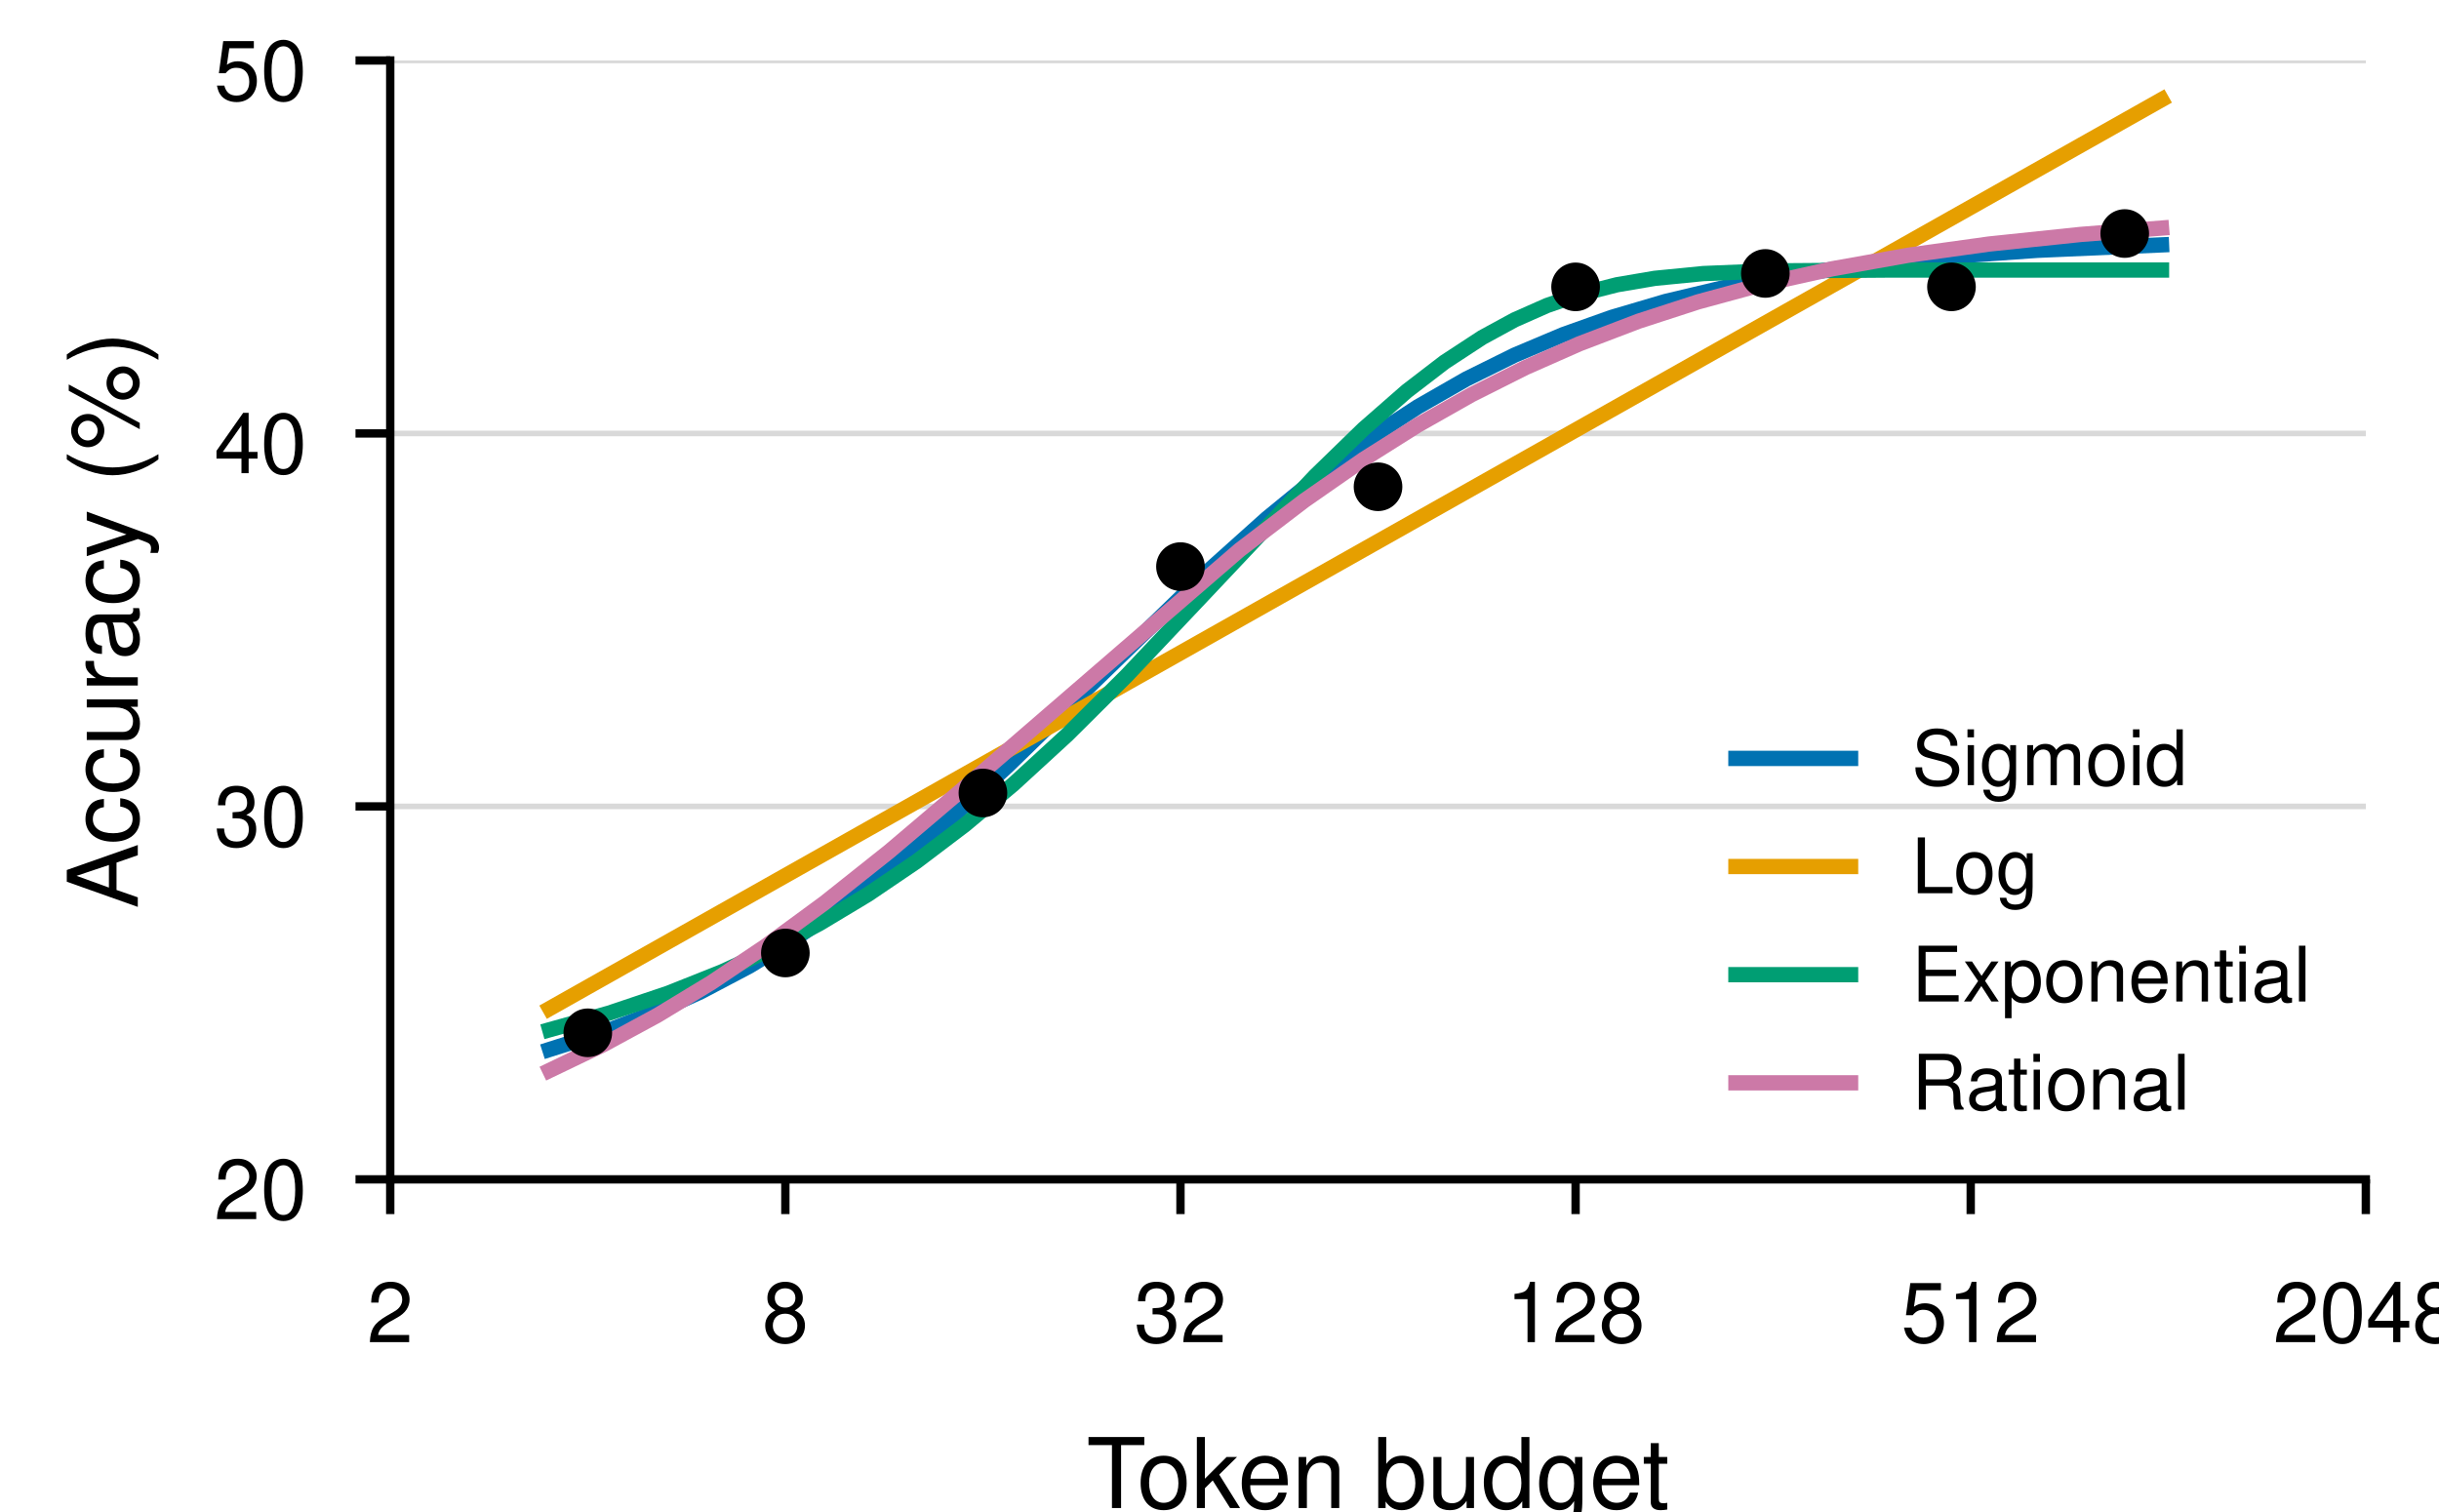
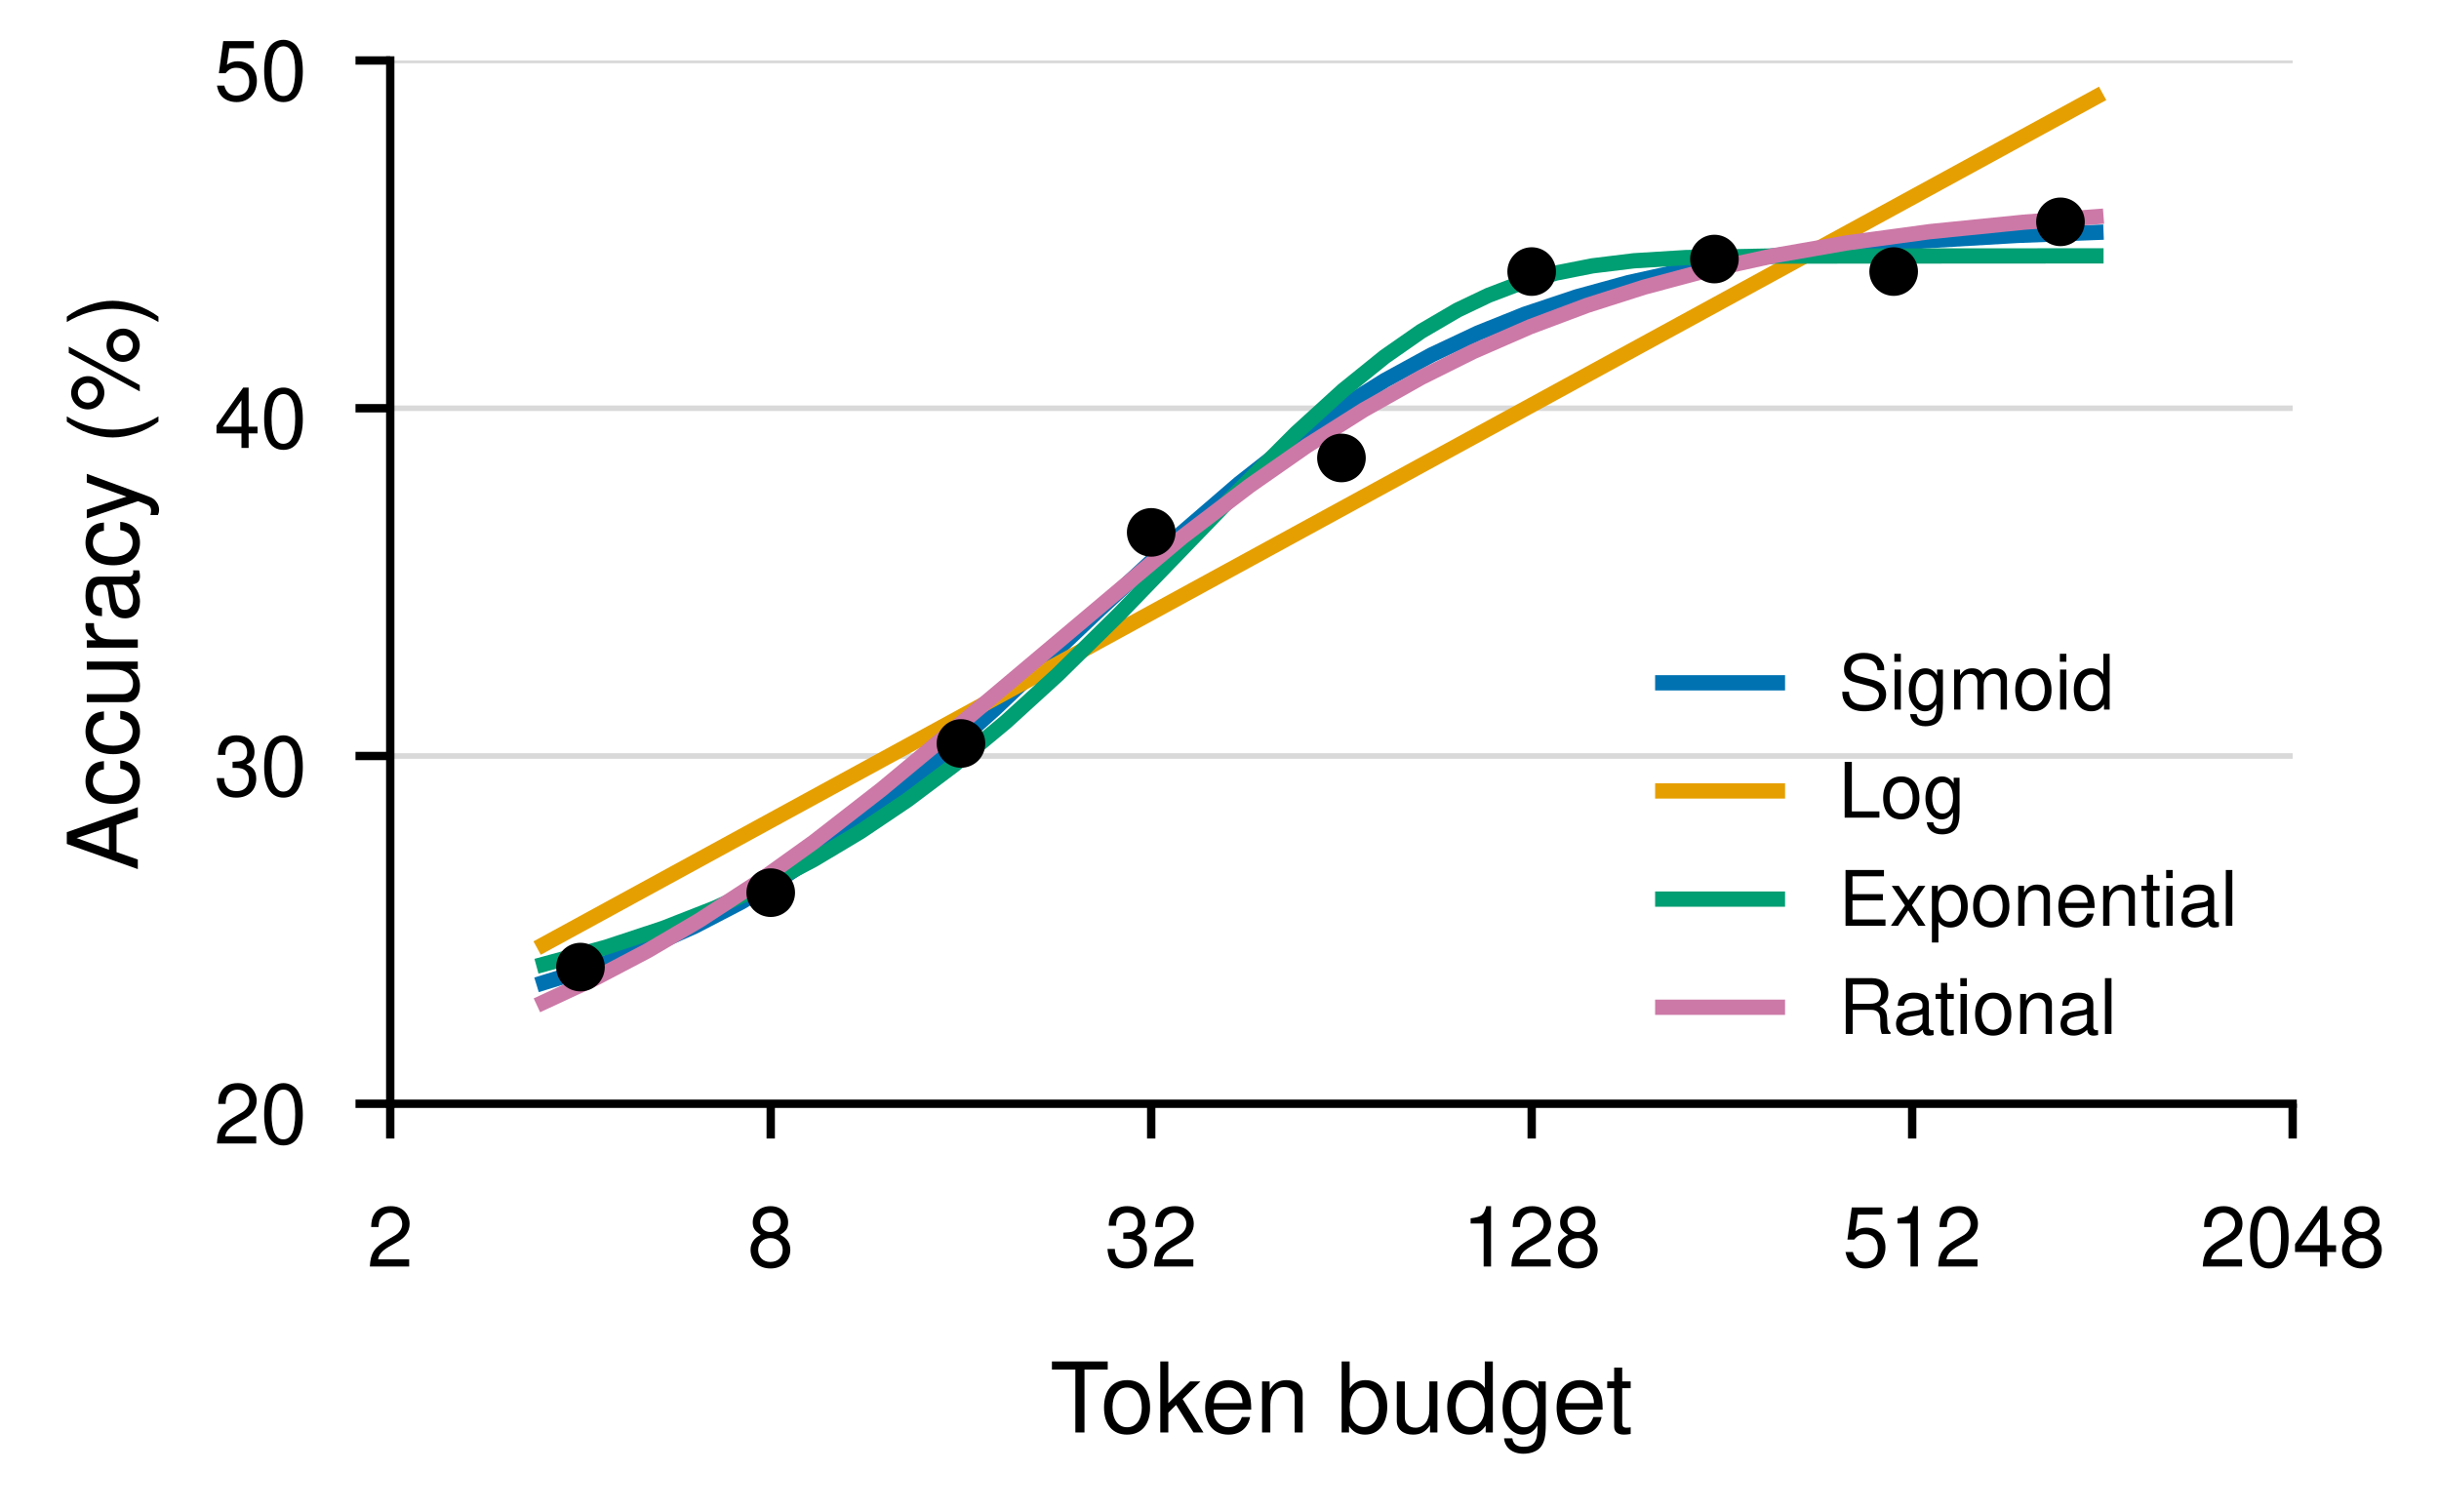
<svg xmlns="http://www.w3.org/2000/svg" xmlns:xlink="http://www.w3.org/1999/xlink" width="175.5pt" height="108.81pt" viewBox="0 0 175.5 108.81" version="1.1">
  <defs>
    <style type="text/css">*{stroke-linejoin: round; stroke-linecap: butt}</style>
  </defs>
  <g id="figure_1">
    <g id="patch_1">
      <path d="M 0 108.81  L 175.5 108.81  L 175.5 0  L 0 0  z " style="fill: #ffffff" />
    </g>
    <g id="axes_1">
      <g id="patch_2">
-         <path d="M 28.08 84.872  L 170.235 84.872  L 170.235 4.352  L 28.08 4.352  z " style="fill: #ffffff" />
+         <path d="M 28.08 79.431  L 164.97 79.431  L 164.97 4.352  L 28.08 4.352  z " style="fill: #ffffff" />
      </g>
      <g id="matplotlib.axis_1">
        <g id="xtick_1">
          <g id="line2d_1">
            <defs>
-               <path id="m0fa0e23d22" d="M 0 0  L 0 2.5  " style="stroke: #000000; stroke-width: 0.6" />
+               <path id="mc156fff29b" d="M 0 0  L 0 2.5  " style="stroke: #000000; stroke-width: 0.6" />
            </defs>
            <g>
-               <use xlink:href="#m0fa0e23d22" x="28.08" y="84.872" style="stroke: #000000; stroke-width: 0.6" />
+               <use xlink:href="#mc156fff29b" x="28.08" y="79.431" style="stroke: #000000; stroke-width: 0.6" />
            </g>
          </g>
          <g id="text_1">
-             <text style="font-size: 6px; font-family: 'Helvetica Neue', 'Helvetica', 'Arial', 'TeX Gyre Heros', 'Nimbus Sans', 'Liberation Sans', 'DejaVu Sans', sans-serif; text-anchor: middle" x="28.08" y="96.584" transform="rotate(-0 28.08 96.5838)">2</text>
+             <text style="font-size: 6px; font-family: 'Helvetica Neue', 'Helvetica', 'Arial', 'TeX Gyre Heros', 'Nimbus Sans', 'Liberation Sans', 'DejaVu Sans', sans-serif; text-anchor: middle" x="28.08" y="91.143" transform="rotate(-0 28.08 91.1433)">2</text>
          </g>
        </g>
        <g id="xtick_2">
          <g id="line2d_2">
            <g>
-               <use xlink:href="#m0fa0e23d22" x="56.511" y="84.872" style="stroke: #000000; stroke-width: 0.6" />
+               <use xlink:href="#mc156fff29b" x="55.458" y="79.431" style="stroke: #000000; stroke-width: 0.6" />
            </g>
          </g>
          <g id="text_2">
-             <text style="font-size: 6px; font-family: 'Helvetica Neue', 'Helvetica', 'Arial', 'TeX Gyre Heros', 'Nimbus Sans', 'Liberation Sans', 'DejaVu Sans', sans-serif; text-anchor: middle" x="56.511" y="96.584" transform="rotate(-0 56.511 96.5838)">8</text>
+             <text style="font-size: 6px; font-family: 'Helvetica Neue', 'Helvetica', 'Arial', 'TeX Gyre Heros', 'Nimbus Sans', 'Liberation Sans', 'DejaVu Sans', sans-serif; text-anchor: middle" x="55.458" y="91.143" transform="rotate(-0 55.458 91.1433)">8</text>
          </g>
        </g>
        <g id="xtick_3">
          <g id="line2d_3">
            <g>
-               <use xlink:href="#m0fa0e23d22" x="84.942" y="84.872" style="stroke: #000000; stroke-width: 0.6" />
+               <use xlink:href="#mc156fff29b" x="82.836" y="79.431" style="stroke: #000000; stroke-width: 0.6" />
            </g>
          </g>
          <g id="text_3">
-             <text style="font-size: 6px; font-family: 'Helvetica Neue', 'Helvetica', 'Arial', 'TeX Gyre Heros', 'Nimbus Sans', 'Liberation Sans', 'DejaVu Sans', sans-serif; text-anchor: middle" x="84.942" y="96.584" transform="rotate(-0 84.942 96.5838)">32</text>
+             <text style="font-size: 6px; font-family: 'Helvetica Neue', 'Helvetica', 'Arial', 'TeX Gyre Heros', 'Nimbus Sans', 'Liberation Sans', 'DejaVu Sans', sans-serif; text-anchor: middle" x="82.836" y="91.143" transform="rotate(-0 82.836 91.1433)">32</text>
          </g>
        </g>
        <g id="xtick_4">
          <g id="line2d_4">
            <g>
-               <use xlink:href="#m0fa0e23d22" x="113.373" y="84.872" style="stroke: #000000; stroke-width: 0.6" />
+               <use xlink:href="#mc156fff29b" x="110.214" y="79.431" style="stroke: #000000; stroke-width: 0.6" />
            </g>
          </g>
          <g id="text_4">
-             <text style="font-size: 6px; font-family: 'Helvetica Neue', 'Helvetica', 'Arial', 'TeX Gyre Heros', 'Nimbus Sans', 'Liberation Sans', 'DejaVu Sans', sans-serif; text-anchor: middle" x="113.373" y="96.584" transform="rotate(-0 113.373 96.5838)">128</text>
+             <text style="font-size: 6px; font-family: 'Helvetica Neue', 'Helvetica', 'Arial', 'TeX Gyre Heros', 'Nimbus Sans', 'Liberation Sans', 'DejaVu Sans', sans-serif; text-anchor: middle" x="110.214" y="91.143" transform="rotate(-0 110.214 91.1433)">128</text>
          </g>
        </g>
        <g id="xtick_5">
          <g id="line2d_5">
            <g>
-               <use xlink:href="#m0fa0e23d22" x="141.804" y="84.872" style="stroke: #000000; stroke-width: 0.6" />
+               <use xlink:href="#mc156fff29b" x="137.592" y="79.431" style="stroke: #000000; stroke-width: 0.6" />
            </g>
          </g>
          <g id="text_5">
-             <text style="font-size: 6px; font-family: 'Helvetica Neue', 'Helvetica', 'Arial', 'TeX Gyre Heros', 'Nimbus Sans', 'Liberation Sans', 'DejaVu Sans', sans-serif; text-anchor: middle" x="141.804" y="96.584" transform="rotate(-0 141.804 96.5838)">512</text>
+             <text style="font-size: 6px; font-family: 'Helvetica Neue', 'Helvetica', 'Arial', 'TeX Gyre Heros', 'Nimbus Sans', 'Liberation Sans', 'DejaVu Sans', sans-serif; text-anchor: middle" x="137.592" y="91.143" transform="rotate(-0 137.592 91.1433)">512</text>
          </g>
        </g>
        <g id="xtick_6">
          <g id="line2d_6">
            <g>
-               <use xlink:href="#m0fa0e23d22" x="170.235" y="84.872" style="stroke: #000000; stroke-width: 0.6" />
+               <use xlink:href="#mc156fff29b" x="164.97" y="79.431" style="stroke: #000000; stroke-width: 0.6" />
            </g>
          </g>
          <g id="text_6">
-             <text style="font-size: 6px; font-family: 'Helvetica Neue', 'Helvetica', 'Arial', 'TeX Gyre Heros', 'Nimbus Sans', 'Liberation Sans', 'DejaVu Sans', sans-serif; text-anchor: middle" x="170.235" y="96.584" transform="rotate(-0 170.235 96.5838)">2048</text>
+             <text style="font-size: 6px; font-family: 'Helvetica Neue', 'Helvetica', 'Arial', 'TeX Gyre Heros', 'Nimbus Sans', 'Liberation Sans', 'DejaVu Sans', sans-serif; text-anchor: middle" x="164.97" y="91.143" transform="rotate(-0 164.97 91.1433)">2048</text>
          </g>
        </g>
        <g id="text_7">
-           <text style="font-size: 7px; font-family: 'Helvetica Neue', 'Helvetica', 'Arial', 'TeX Gyre Heros', 'Nimbus Sans', 'Liberation Sans', 'DejaVu Sans', sans-serif; text-anchor: middle" x="99.157" y="108.526" transform="rotate(-0 99.1575 108.5258)">Token budget</text>
+           <text style="font-size: 7px; font-family: 'Helvetica Neue', 'Helvetica', 'Arial', 'TeX Gyre Heros', 'Nimbus Sans', 'Liberation Sans', 'DejaVu Sans', sans-serif; text-anchor: middle" x="96.525" y="103.085" transform="rotate(-0 96.525 103.0853)">Token budget</text>
        </g>
      </g>
      <g id="matplotlib.axis_2">
        <g id="ytick_1">
          <g id="line2d_7">
-             <path d="M 28.08 84.872  L 170.235 84.872  " clip-path="url(#pf4fec11fa0)" style="fill: none; stroke: #d9d9d9; stroke-width: 0.4; stroke-linecap: square" />
+             <path d="M 28.08 79.431  L 164.97 79.431  " clip-path="url(#p1a86721b07)" style="fill: none; stroke: #d9d9d9; stroke-width: 0.4; stroke-linecap: square" />
          </g>
          <g id="line2d_8">
            <defs>
-               <path id="m257f2a5291" d="M 0 0  L -2.5 0  " style="stroke: #000000; stroke-width: 0.6" />
+               <path id="mcadee838fc" d="M 0 0  L -2.5 0  " style="stroke: #000000; stroke-width: 0.6" />
            </defs>
            <g>
-               <use xlink:href="#m257f2a5291" x="28.08" y="84.872" style="stroke: #000000; stroke-width: 0.6" />
+               <use xlink:href="#mcadee838fc" x="28.08" y="79.431" style="stroke: #000000; stroke-width: 0.6" />
            </g>
          </g>
          <g id="text_8">
-             <text style="font-size: 6px; font-family: 'Helvetica Neue', 'Helvetica', 'Arial', 'TeX Gyre Heros', 'Nimbus Sans', 'Liberation Sans', 'DejaVu Sans', sans-serif; text-anchor: end" x="22.08" y="87.728" transform="rotate(-0 22.08 87.7278)">20</text>
+             <text style="font-size: 6px; font-family: 'Helvetica Neue', 'Helvetica', 'Arial', 'TeX Gyre Heros', 'Nimbus Sans', 'Liberation Sans', 'DejaVu Sans', sans-serif; text-anchor: end" x="22.08" y="82.287" transform="rotate(-0 22.08 82.2873)">20</text>
          </g>
        </g>
        <g id="ytick_2">
          <g id="line2d_9">
-             <path d="M 28.08 58.032  L 170.235 58.032  " clip-path="url(#pf4fec11fa0)" style="fill: none; stroke: #d9d9d9; stroke-width: 0.4; stroke-linecap: square" />
+             <path d="M 28.08 54.405  L 164.97 54.405  " clip-path="url(#p1a86721b07)" style="fill: none; stroke: #d9d9d9; stroke-width: 0.4; stroke-linecap: square" />
          </g>
          <g id="line2d_10">
            <g>
-               <use xlink:href="#m257f2a5291" x="28.08" y="58.032" style="stroke: #000000; stroke-width: 0.6" />
+               <use xlink:href="#mcadee838fc" x="28.08" y="54.405" style="stroke: #000000; stroke-width: 0.6" />
            </g>
          </g>
          <g id="text_9">
-             <text style="font-size: 6px; font-family: 'Helvetica Neue', 'Helvetica', 'Arial', 'TeX Gyre Heros', 'Nimbus Sans', 'Liberation Sans', 'DejaVu Sans', sans-serif; text-anchor: end" x="22.08" y="60.888" transform="rotate(-0 22.08 60.888)">30</text>
+             <text style="font-size: 6px; font-family: 'Helvetica Neue', 'Helvetica', 'Arial', 'TeX Gyre Heros', 'Nimbus Sans', 'Liberation Sans', 'DejaVu Sans', sans-serif; text-anchor: end" x="22.08" y="57.261" transform="rotate(-0 22.08 57.261)">30</text>
          </g>
        </g>
        <g id="ytick_3">
          <g id="line2d_11">
-             <path d="M 28.08 31.192  L 170.235 31.192  " clip-path="url(#pf4fec11fa0)" style="fill: none; stroke: #d9d9d9; stroke-width: 0.4; stroke-linecap: square" />
+             <path d="M 28.08 29.379  L 164.97 29.379  " clip-path="url(#p1a86721b07)" style="fill: none; stroke: #d9d9d9; stroke-width: 0.4; stroke-linecap: square" />
          </g>
          <g id="line2d_12">
            <g>
-               <use xlink:href="#m257f2a5291" x="28.08" y="31.192" style="stroke: #000000; stroke-width: 0.6" />
+               <use xlink:href="#mcadee838fc" x="28.08" y="29.379" style="stroke: #000000; stroke-width: 0.6" />
            </g>
          </g>
          <g id="text_10">
-             <text style="font-size: 6px; font-family: 'Helvetica Neue', 'Helvetica', 'Arial', 'TeX Gyre Heros', 'Nimbus Sans', 'Liberation Sans', 'DejaVu Sans', sans-serif; text-anchor: end" x="22.08" y="34.048" transform="rotate(-0 22.08 34.0482)">40</text>
+             <text style="font-size: 6px; font-family: 'Helvetica Neue', 'Helvetica', 'Arial', 'TeX Gyre Heros', 'Nimbus Sans', 'Liberation Sans', 'DejaVu Sans', sans-serif; text-anchor: end" x="22.08" y="32.235" transform="rotate(-0 22.08 32.2347)">40</text>
          </g>
        </g>
        <g id="ytick_4">
          <g id="line2d_13">
-             <path d="M 28.08 4.352  L 170.235 4.352  " clip-path="url(#pf4fec11fa0)" style="fill: none; stroke: #d9d9d9; stroke-width: 0.4; stroke-linecap: square" />
+             <path d="M 28.08 4.352  L 164.97 4.352  " clip-path="url(#p1a86721b07)" style="fill: none; stroke: #d9d9d9; stroke-width: 0.4; stroke-linecap: square" />
          </g>
          <g id="line2d_14">
            <g>
-               <use xlink:href="#m257f2a5291" x="28.08" y="4.352" style="stroke: #000000; stroke-width: 0.6" />
+               <use xlink:href="#mcadee838fc" x="28.08" y="4.352" style="stroke: #000000; stroke-width: 0.6" />
            </g>
          </g>
          <g id="text_11">
            <text style="font-size: 6px; font-family: 'Helvetica Neue', 'Helvetica', 'Arial', 'TeX Gyre Heros', 'Nimbus Sans', 'Liberation Sans', 'DejaVu Sans', sans-serif; text-anchor: end" x="22.08" y="7.208" transform="rotate(-0 22.08 7.2084)">50</text>
          </g>
        </g>
        <g id="text_12">
-           <text style="font-size: 7px; font-family: 'Helvetica Neue', 'Helvetica', 'Arial', 'TeX Gyre Heros', 'Nimbus Sans', 'Liberation Sans', 'DejaVu Sans', sans-serif; text-anchor: middle" x="9.918" y="44.612" transform="rotate(-90 9.91775 44.6121)">Accuracy (%)</text>
+           <text style="font-size: 7px; font-family: 'Helvetica Neue', 'Helvetica', 'Arial', 'TeX Gyre Heros', 'Nimbus Sans', 'Liberation Sans', 'DejaVu Sans', sans-serif; text-anchor: middle" x="9.918" y="41.892" transform="rotate(-90 9.91775 41.89185)">Accuracy (%)</text>
        </g>
      </g>
      <g id="line2d_15">
-         <path d="M 39.557 75.52  L 43.436 74.285  L 46.927 72.949  L 50.418 71.372  L 53.909 69.532  L 57.399 67.412  L 60.89 65.003  L 64.381 62.313  L 68.26 59.02  L 72.527 55.095  L 78.733 49.044  L 86.878 41.146  L 91.145 37.32  L 95.024 34.143  L 98.515 31.57  L 102.006 29.283  L 105.497 27.282  L 108.987 25.555  L 112.478 24.082  L 115.969 22.839  L 119.848 21.694  L 124.115 20.68  L 128.769 19.815  L 133.812 19.103  L 139.63 18.505  L 146.612 18.013  L 155.533 17.623  L 155.533 17.623  " clip-path="url(#pf4fec11fa0)" style="fill: none; stroke: #0072b2; stroke-width: 1.1; stroke-linecap: square" />
+         <path d="M 39.132 70.711  L 42.867 69.56  L 46.602 68.162  L 49.964 66.665  L 53.325 64.921  L 56.687 62.915  L 60.049 60.639  L 63.41 58.103  L 67.145 55.005  L 71.628 50.976  L 79.098 43.882  L 85.074 38.325  L 89.183 34.783  L 92.918 31.851  L 96.28 29.481  L 99.641 27.378  L 103.003 25.541  L 106.364 23.958  L 109.726 22.61  L 113.461 21.359  L 117.196 20.333  L 121.305 19.427  L 126.161 18.599  L 131.39 17.939  L 137.74 17.374  L 145.21 16.94  L 150.813 16.726  L 150.813 16.726  " clip-path="url(#p1a86721b07)" style="fill: none; stroke: #0072b2; stroke-width: 1.1; stroke-linecap: square" />
      </g>
      <g id="line2d_16">
-         <path d="M 39.557 72.573  L 155.533 7.175  L 155.533 7.175  " clip-path="url(#pf4fec11fa0)" style="fill: none; stroke: #e69f00; stroke-width: 1.1; stroke-linecap: square" />
+         <path d="M 39.132 67.963  L 150.813 6.984  L 150.813 6.984  " clip-path="url(#p1a86721b07)" style="fill: none; stroke: #e69f00; stroke-width: 1.1; stroke-linecap: square" />
      </g>
      <g id="line2d_17">
-         <path d="M 39.557 74.102  L 43.824 72.908  L 48.09 71.473  L 51.969 69.927  L 55.46 68.314  L 58.951 66.469  L 62.442 64.371  L 65.933 62.005  L 69.424 59.36  L 72.915 56.437  L 76.793 52.877  L 81.06 48.632  L 86.49 42.887  L 94.636 34.251  L 98.127 30.859  L 101.23 28.144  L 103.945 26.059  L 106.66 24.282  L 108.987 23.016  L 111.315 21.986  L 113.642 21.18  L 116.357 20.491  L 119.072 20.03  L 122.563 19.687  L 127.218 19.496  L 135.751 19.435  L 155.533 19.433  L 155.533 19.433  " clip-path="url(#pf4fec11fa0)" style="fill: none; stroke: #009e73; stroke-width: 1.1; stroke-linecap: square" />
+         <path d="M 39.132 69.389  L 43.614 68.164  L 47.723 66.804  L 51.458 65.34  L 55.193 63.63  L 58.555 61.858  L 61.916 59.847  L 65.278 57.584  L 68.64 55.06  L 72.375 51.953  L 76.11 48.548  L 80.592 44.137  L 88.436 36.004  L 93.291 31.146  L 96.653 28.083  L 99.641 25.67  L 102.256 23.846  L 104.87 22.317  L 107.111 21.248  L 109.353 20.394  L 111.967 19.647  L 114.582 19.132  L 117.57 18.767  L 121.305 18.537  L 127.281 18.428  L 149.692 18.414  L 150.813 18.414  L 150.813 18.414  " clip-path="url(#p1a86721b07)" style="fill: none; stroke: #009e73; stroke-width: 1.1; stroke-linecap: square" />
      </g>
      <g id="line2d_18">
-         <path d="M 39.557 77.026  L 43.436 75.164  L 47.315 73.059  L 51.193 70.705  L 55.072 68.102  L 59.339 64.97  L 63.993 61.267  L 69.424 56.658  L 89.206 39.568  L 93.86 36.017  L 98.127 33.045  L 102.006 30.6  L 105.884 28.404  L 109.763 26.455  L 113.642 24.742  L 117.909 23.113  L 122.175 21.727  L 126.83 20.46  L 131.872 19.337  L 137.303 18.37  L 143.121 17.562  L 149.715 16.871  L 155.533 16.413  L 155.533 16.413  " clip-path="url(#pf4fec11fa0)" style="fill: none; stroke: #cc79a7; stroke-width: 1.1; stroke-linecap: square" />
+         <path d="M 39.132 72.115  L 42.867 70.38  L 46.602 68.417  L 50.337 66.221  L 54.446 63.54  L 58.555 60.596  L 63.41 56.823  L 69.387 51.859  L 85.074 38.647  L 89.93 34.95  L 94.038 32.083  L 98.147 29.486  L 102.256 27.169  L 105.991 25.307  L 110.1 23.515  L 114.208 21.974  L 118.317 20.662  L 122.799 19.462  L 127.655 18.397  L 132.884 17.481  L 138.86 16.67  L 145.583 15.993  L 150.813 15.598  L 150.813 15.598  " clip-path="url(#p1a86721b07)" style="fill: none; stroke: #cc79a7; stroke-width: 1.1; stroke-linecap: square" />
      </g>
      <g id="patch_3">
-         <path d="M 28.08 84.872  L 28.08 4.352  " style="fill: none; stroke: #000000; stroke-width: 0.6; stroke-linejoin: miter; stroke-linecap: square" />
+         <path d="M 28.08 79.431  L 28.08 4.352  " style="fill: none; stroke: #000000; stroke-width: 0.6; stroke-linejoin: miter; stroke-linecap: square" />
      </g>
      <g id="patch_4">
-         <path d="M 28.08 84.872  L 170.235 84.872  " style="fill: none; stroke: #000000; stroke-width: 0.6; stroke-linejoin: miter; stroke-linecap: square" />
+         <path d="M 28.08 79.431  L 164.97 79.431  " style="fill: none; stroke: #000000; stroke-width: 0.6; stroke-linejoin: miter; stroke-linecap: square" />
      </g>
      <g id="line2d_19">
        <defs>
-           <path id="m07513e7c57" d="M 0 1.25  C 0.332 1.25 0.649 1.118 0.884 0.884  C 1.118 0.649 1.25 0.332 1.25 0  C 1.25 -0.332 1.118 -0.649 0.884 -0.884  C 0.649 -1.118 0.332 -1.25 0 -1.25  C -0.332 -1.25 -0.649 -1.118 -0.884 -0.884  C -1.118 -0.649 -1.25 -0.332 -1.25 0  C -1.25 0.332 -1.118 0.649 -0.884 0.884  C -0.649 1.118 -0.332 1.25 0 1.25  z " style="stroke: #000000" />
+           <path id="m0c68f32195" d="M 0 1.25  C 0.332 1.25 0.649 1.118 0.884 0.884  C 1.118 0.649 1.25 0.332 1.25 0  C 1.25 -0.332 1.118 -0.649 0.884 -0.884  C 0.649 -1.118 0.332 -1.25 0 -1.25  C -0.332 -1.25 -0.649 -1.118 -0.884 -0.884  C -1.118 -0.649 -1.25 -0.332 -1.25 0  C -1.25 0.332 -1.118 0.649 -0.884 0.884  C -0.649 1.118 -0.332 1.25 0 1.25  z " style="stroke: #000000" />
        </defs>
-         <g clip-path="url(#pf4fec11fa0)">
-           <use xlink:href="#m07513e7c57" x="42.295" y="74.324" style="stroke: #000000" />
-           <use xlink:href="#m07513e7c57" x="56.511" y="68.58" style="stroke: #000000" />
-           <use xlink:href="#m07513e7c57" x="70.727" y="57.066" style="stroke: #000000" />
-           <use xlink:href="#m07513e7c57" x="84.942" y="40.774" style="stroke: #000000" />
-           <use xlink:href="#m07513e7c57" x="99.157" y="35.03" style="stroke: #000000" />
-           <use xlink:href="#m07513e7c57" x="113.373" y="20.644" style="stroke: #000000" />
-           <use xlink:href="#m07513e7c57" x="127.028" y="19.678" style="stroke: #000000" />
-           <use xlink:href="#m07513e7c57" x="140.42" y="20.644" style="stroke: #000000" />
-           <use xlink:href="#m07513e7c57" x="152.886" y="16.806" style="stroke: #000000" />
+         <g clip-path="url(#p1a86721b07)">
+           <use xlink:href="#m0c68f32195" x="41.769" y="69.596" style="stroke: #000000" />
+           <use xlink:href="#m0c68f32195" x="55.458" y="64.24" style="stroke: #000000" />
+           <use xlink:href="#m0c68f32195" x="69.147" y="53.504" style="stroke: #000000" />
+           <use xlink:href="#m0c68f32195" x="82.836" y="38.313" style="stroke: #000000" />
+           <use xlink:href="#m0c68f32195" x="96.525" y="32.957" style="stroke: #000000" />
+           <use xlink:href="#m0c68f32195" x="110.214" y="19.543" style="stroke: #000000" />
+           <use xlink:href="#m0c68f32195" x="123.363" y="18.642" style="stroke: #000000" />
+           <use xlink:href="#m0c68f32195" x="136.26" y="19.543" style="stroke: #000000" />
+           <use xlink:href="#m0c68f32195" x="148.263" y="15.965" style="stroke: #000000" />
        </g>
      </g>
      <g id="legend_1">
        <g id="line2d_20">
-           <path d="M 124.91 54.578  L 129.035 54.578  L 133.16 54.578  " style="fill: none; stroke: #0072b2; stroke-width: 1.1; stroke-linecap: square" />
+           <path d="M 119.645 49.137  L 123.77 49.137  L 127.895 49.137  " style="fill: none; stroke: #0072b2; stroke-width: 1.1; stroke-linecap: square" />
        </g>
        <g id="text_13">
-           <text style="font-size: 5.5px; font-family: 'Helvetica Neue', 'Helvetica', 'Arial', 'TeX Gyre Heros', 'Nimbus Sans', 'Liberation Sans', 'DejaVu Sans', sans-serif; text-anchor: start" x="137.56" y="56.503" transform="rotate(-0 137.5598 56.5028)">Sigmoid</text>
+           <text style="font-size: 5.5px; font-family: 'Helvetica Neue', 'Helvetica', 'Arial', 'TeX Gyre Heros', 'Nimbus Sans', 'Liberation Sans', 'DejaVu Sans', sans-serif; text-anchor: start" x="132.295" y="51.062" transform="rotate(-0 132.2948 51.0623)">Sigmoid</text>
        </g>
        <g id="line2d_21">
-           <path d="M 124.91 62.36  L 129.035 62.36  L 133.16 62.36  " style="fill: none; stroke: #e69f00; stroke-width: 1.1; stroke-linecap: square" />
+           <path d="M 119.645 56.92  L 123.77 56.92  L 127.895 56.92  " style="fill: none; stroke: #e69f00; stroke-width: 1.1; stroke-linecap: square" />
        </g>
        <g id="text_14">
-           <text style="font-size: 5.5px; font-family: 'Helvetica Neue', 'Helvetica', 'Arial', 'TeX Gyre Heros', 'Nimbus Sans', 'Liberation Sans', 'DejaVu Sans', sans-serif; text-anchor: start" x="137.56" y="64.285" transform="rotate(-0 137.5598 64.2853)">Log</text>
+           <text style="font-size: 5.5px; font-family: 'Helvetica Neue', 'Helvetica', 'Arial', 'TeX Gyre Heros', 'Nimbus Sans', 'Liberation Sans', 'DejaVu Sans', sans-serif; text-anchor: start" x="132.295" y="58.845" transform="rotate(-0 132.2948 58.8448)">Log</text>
        </g>
        <g id="line2d_22">
-           <path d="M 124.91 70.143  L 129.035 70.143  L 133.16 70.143  " style="fill: none; stroke: #009e73; stroke-width: 1.1; stroke-linecap: square" />
+           <path d="M 119.645 64.702  L 123.77 64.702  L 127.895 64.702  " style="fill: none; stroke: #009e73; stroke-width: 1.1; stroke-linecap: square" />
        </g>
        <g id="text_15">
-           <text style="font-size: 5.5px; font-family: 'Helvetica Neue', 'Helvetica', 'Arial', 'TeX Gyre Heros', 'Nimbus Sans', 'Liberation Sans', 'DejaVu Sans', sans-serif; text-anchor: start" x="137.56" y="72.068" transform="rotate(-0 137.5598 72.0678)">Exponential</text>
+           <text style="font-size: 5.5px; font-family: 'Helvetica Neue', 'Helvetica', 'Arial', 'TeX Gyre Heros', 'Nimbus Sans', 'Liberation Sans', 'DejaVu Sans', sans-serif; text-anchor: start" x="132.295" y="66.627" transform="rotate(-0 132.2948 66.6273)">Exponential</text>
        </g>
        <g id="line2d_23">
-           <path d="M 124.91 77.925  L 129.035 77.925  L 133.16 77.925  " style="fill: none; stroke: #cc79a7; stroke-width: 1.1; stroke-linecap: square" />
+           <path d="M 119.645 72.485  L 123.77 72.485  L 127.895 72.485  " style="fill: none; stroke: #cc79a7; stroke-width: 1.1; stroke-linecap: square" />
        </g>
        <g id="text_16">
-           <text style="font-size: 5.5px; font-family: 'Helvetica Neue', 'Helvetica', 'Arial', 'TeX Gyre Heros', 'Nimbus Sans', 'Liberation Sans', 'DejaVu Sans', sans-serif; text-anchor: start" x="137.56" y="79.85" transform="rotate(-0 137.5598 79.8503)">Rational</text>
+           <text style="font-size: 5.5px; font-family: 'Helvetica Neue', 'Helvetica', 'Arial', 'TeX Gyre Heros', 'Nimbus Sans', 'Liberation Sans', 'DejaVu Sans', sans-serif; text-anchor: start" x="132.295" y="74.41" transform="rotate(-0 132.2948 74.4098)">Rational</text>
        </g>
      </g>
    </g>
  </g>
  <defs>
-     <clipPath id="pf4fec11fa0">
-       <rect x="28.08" y="4.352" width="142.155" height="80.519" />
+     <clipPath id="p1a86721b07">
+       <rect x="28.08" y="4.352" width="136.89" height="75.079" />
    </clipPath>
  </defs>
</svg>
